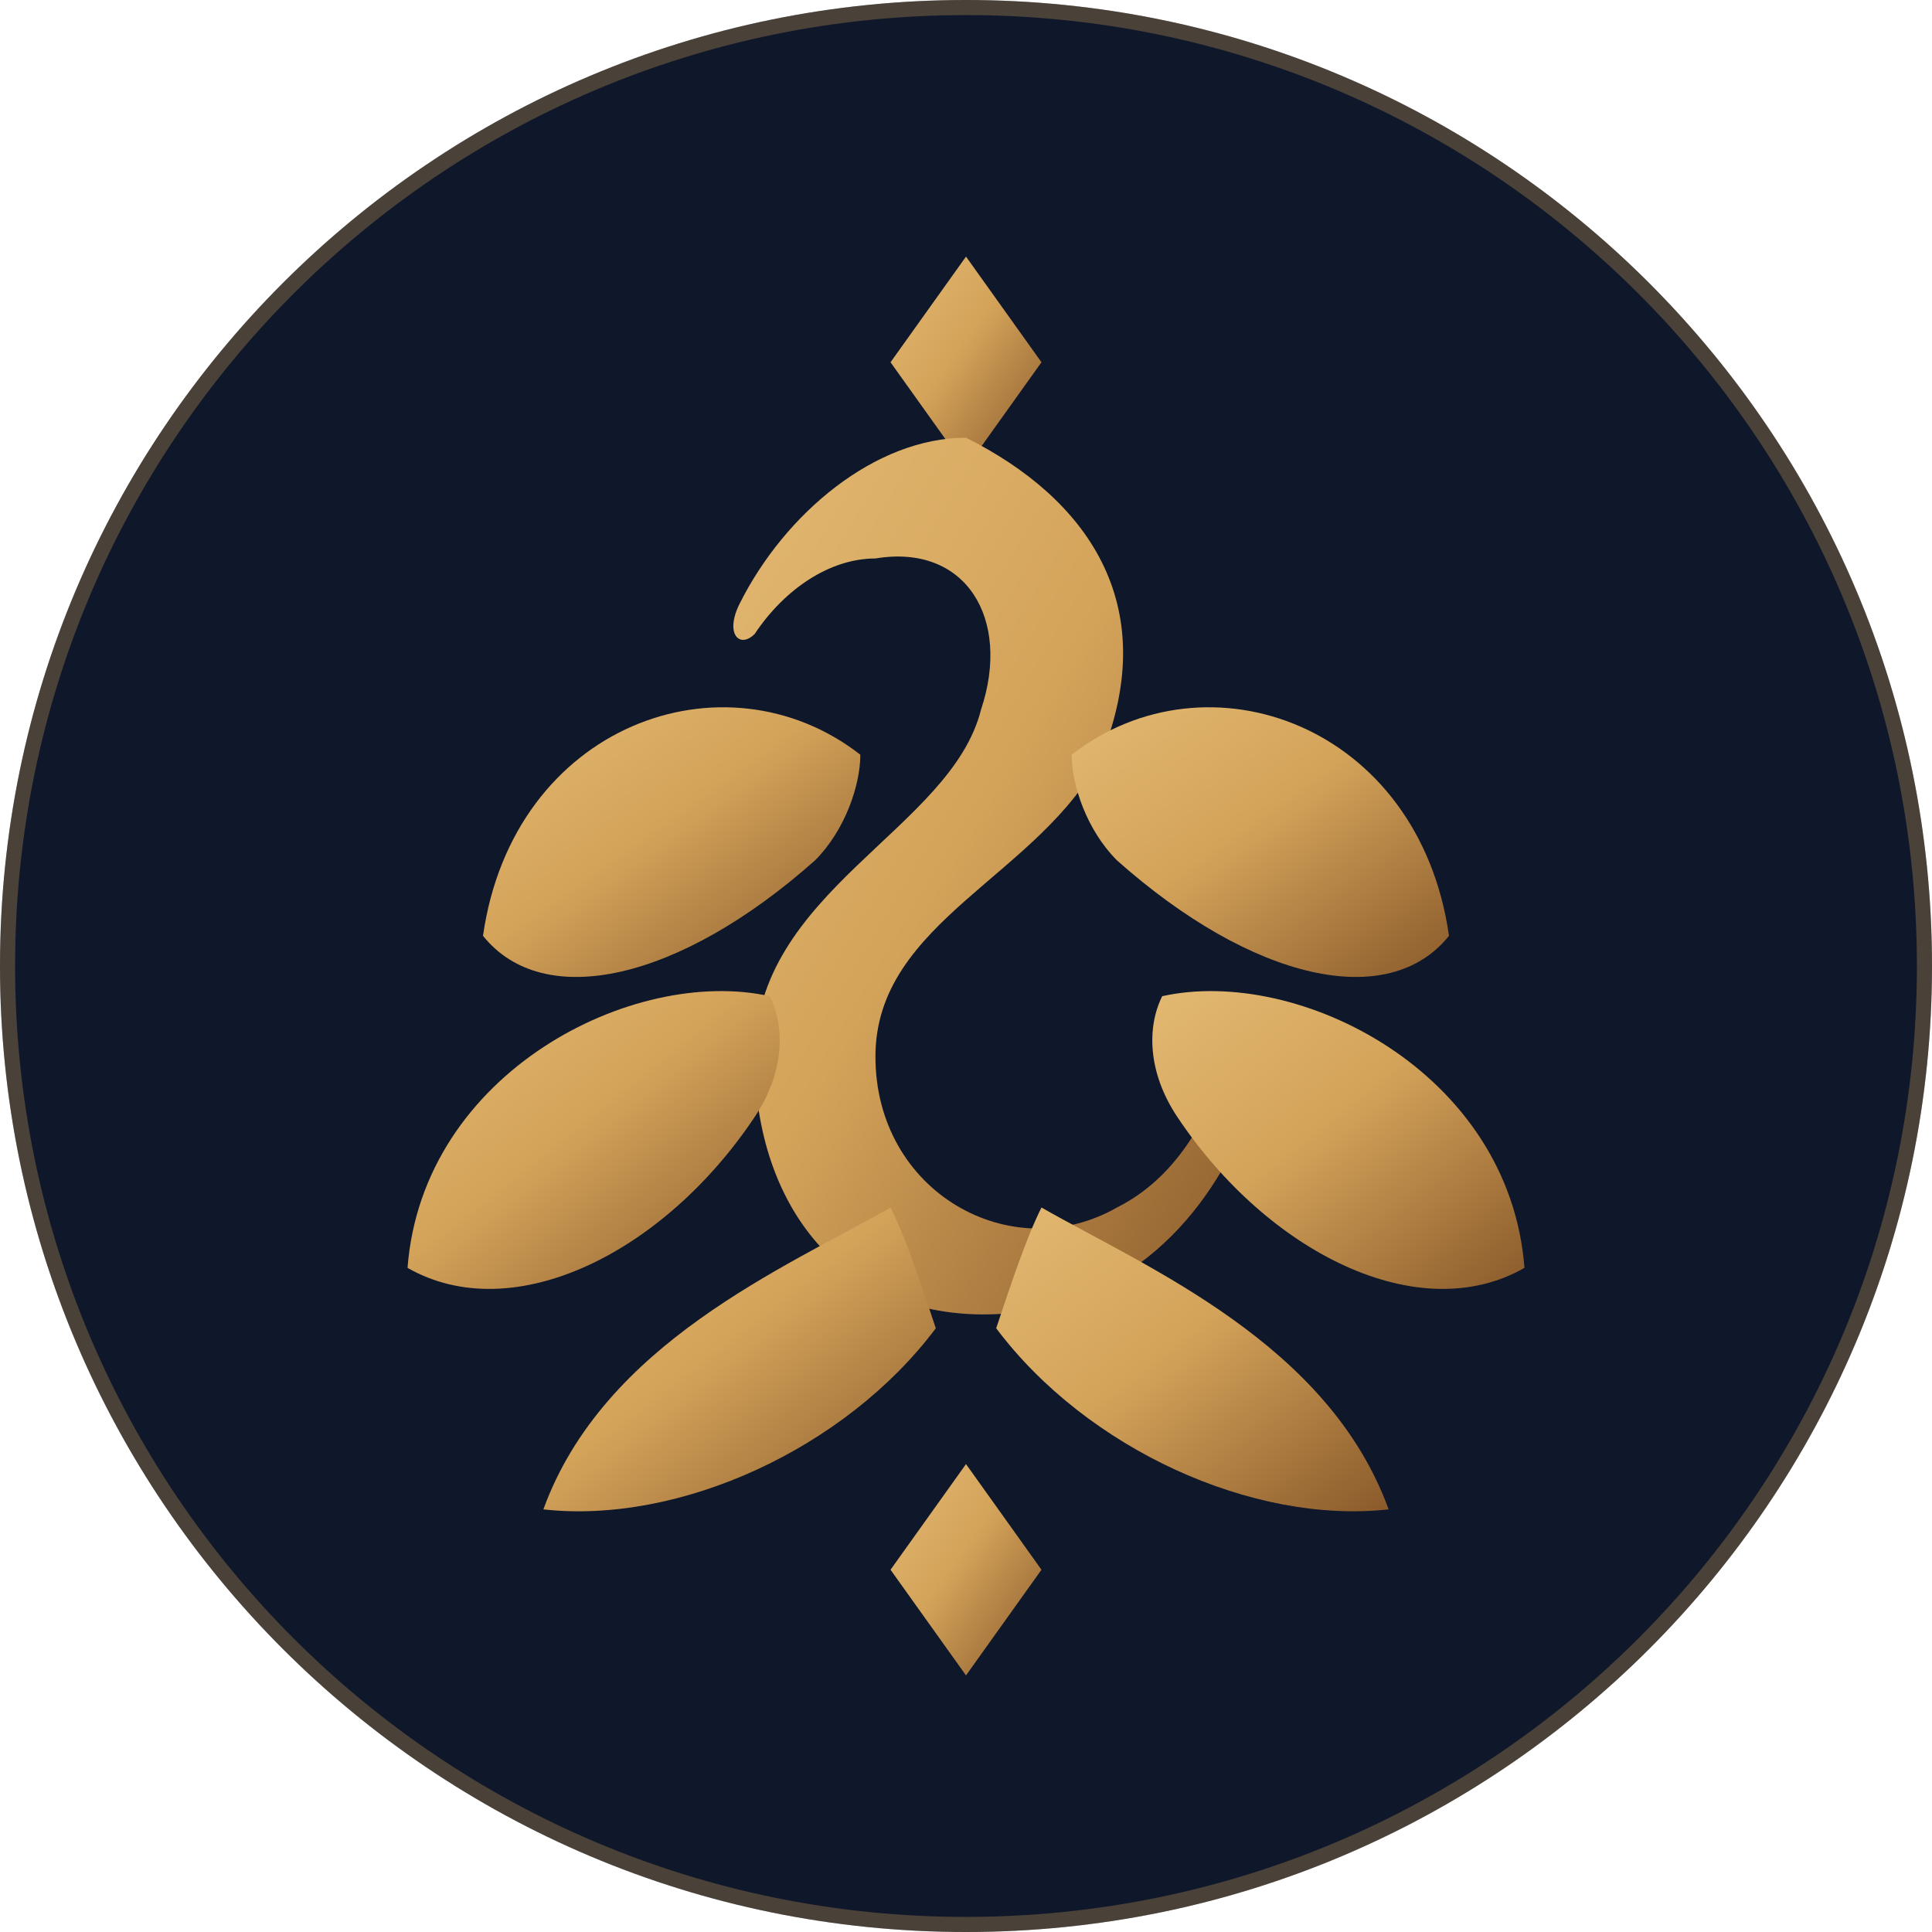
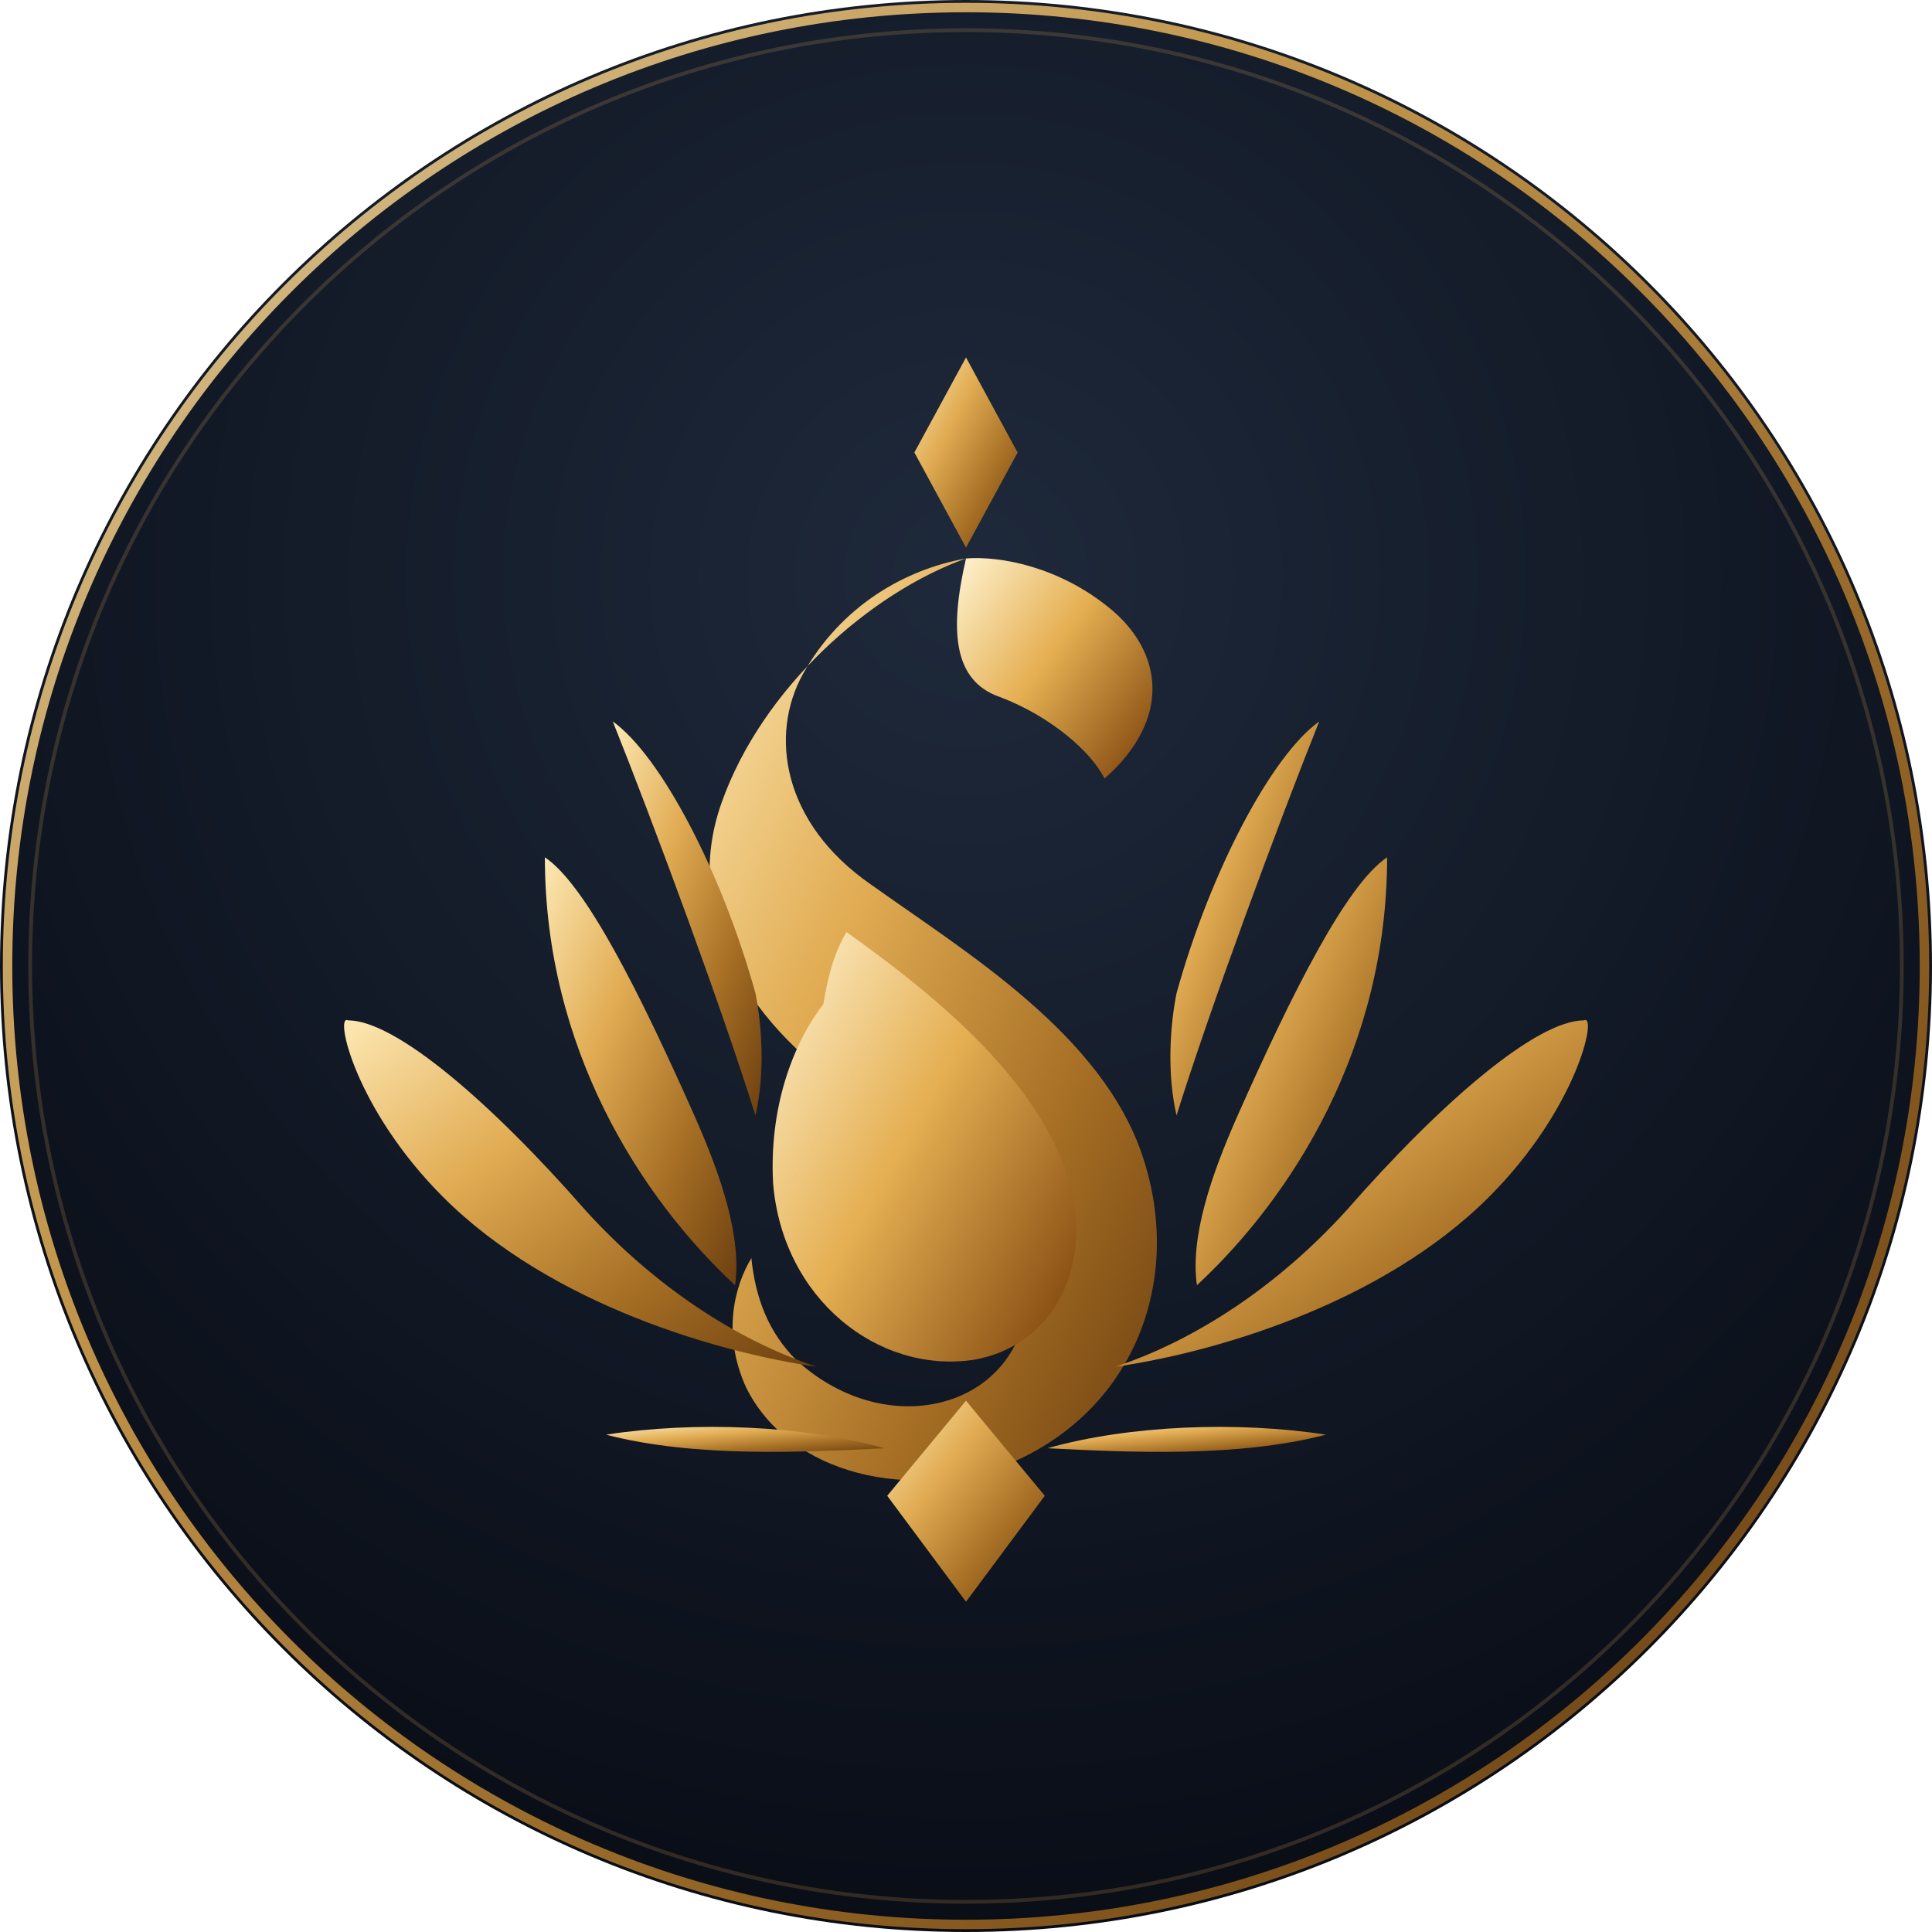
- <svg xmlns="http://www.w3.org/2000/svg" viewBox="0 0 128 128" fill="none">
+ <svg xmlns="http://www.w3.org/2000/svg" viewBox="0 0 512 512" fill="none">
  <defs>
-     <linearGradient id="sutra-gold-soc" x1="0%" y1="0%" x2="100%" y2="100%">
-       <stop offset="0%" stop-color="#E2B872" />
-       <stop offset="45%" stop-color="#D4A35A" />
-       <stop offset="100%" stop-color="#8A5A2B" />
+     <radialGradient id="socBgGrad" cx="50%" cy="30%" r="70%">
+       <stop offset="0%" stop-color="#1E293B" />
+       <stop offset="100%" stop-color="#090D16" />
+     </radialGradient>
+     <linearGradient id="socGoldGrad" x1="0" y1="0" x2="1" y2="1">
+       <stop offset="0%" stop-color="#FDE8B3" />
+       <stop offset="35%" stop-color="#E1AC53" />
+       <stop offset="70%" stop-color="#A56E24" />
+       <stop offset="100%" stop-color="#6E4010" />
+     </linearGradient>
+     <linearGradient id="socGoldShine" x1="0" y1="0" x2="1" y2="0.8">
+       <stop offset="0%" stop-color="#FFF3D1" />
+       <stop offset="50%" stop-color="#E5AF52" />
+       <stop offset="100%" stop-color="#8B5115" />
    </linearGradient>
  </defs>
-   <circle cx="64" cy="64" r="64" fill="#0F172A" />
-   <circle cx="64" cy="64" r="63.5" stroke="rgba(212,163,90,0.3)" stroke-width="1" />
-   <g transform="translate(14, 14) scale(1.0)">
-     <polygon points="50,3 55,10 50,17 45,10" fill="url(#sutra-gold-soc)" />
-     <path d="M50,15 C58,19 63,26 59,36 C55,44 44,47 44,56 C44,65 53,70 60,66 C64,64 66,60 67,57 C68,55 70,57 69,59 C67,65 62,72 53,73 C42,74 36,66 36,56 C36,45 49,41 51,33 C53,27 50,22 44,23 C41,23 38,25 36,28 C35,29 34,28 35,26 C38,20 44,15 50,15 Z" fill="url(#sutra-gold-soc)" />
-     <path d="M43,36 C34,29 20,34 18,48 C22,53 31,51 40,43 C42,41 43,38 43,36 Z" fill="url(#sutra-gold-soc)" />
-     <path d="M37,52 C28,50 14,57 13,70 C20,74 30,69 36,60 C38,57 38,54 37,52 Z" fill="url(#sutra-gold-soc)" />
-     <path d="M45,66 C38,70 26,75 22,86 C31,87 42,82 48,74 C47,71 46,68 45,66 Z" fill="url(#sutra-gold-soc)" />
-     <path d="M57,36 C66,29 80,34 82,48 C78,53 69,51 60,43 C58,41 57,38 57,36 Z" fill="url(#sutra-gold-soc)" />
-     <path d="M63,52 C72,50 86,57 87,70 C80,74 70,69 64,60 C62,57 62,54 63,52 Z" fill="url(#sutra-gold-soc)" />
-     <path d="M55,66 C62,70 74,75 78,86 C69,87 58,82 52,74 C53,71 54,68 55,66 Z" fill="url(#sutra-gold-soc)" />
-     <polygon points="50,83 55,90 50,97 45,90" fill="url(#sutra-gold-soc)" />
+   <circle cx="256" cy="256" r="256" fill="url(#socBgGrad)" />
+   <circle cx="256" cy="256" r="254" stroke="url(#socGoldGrad)" stroke-width="2.5" opacity="0.85" />
+   <circle cx="256" cy="256" r="248" stroke="rgba(212,163,90,0.2)" stroke-width="1" />
+   <g transform="translate(76, 76) scale(0.36)">
+     <polygon points="500,52 538,122 500,192 462,122" fill="url(#socGoldGrad)" />
+     <path d="M 500,200 C 525,198 568,206 605,236 C 645,268 652,318 602,362 C 592,342 562,316 525,302 C 490,290 488,252 500,200 Z" fill="url(#socGoldShine)" />
+     <path d="M 500,200 C 430,225 350,295 320,380 C 290,465 340,545 425,600 C 505,650 560,705 540,770 C 518,830 435,845 375,790 C 355,770 345,745 342,715 C 330,735 320,770 338,810 C 370,875 460,895 535,865 C 625,825 660,730 630,640 C 600,550 500,490 430,440 C 365,395 355,330 380,285 C 408,235 455,208 500,200 Z" fill="url(#socGoldGrad)" />
+     <path d="M 395,528 C 372,558 355,605 358,660 C 365,745 435,800 505,790 C 565,780 595,720 575,655 C 550,578 468,515 412,475 C 402,492 398,510 395,528 Z" fill="url(#socGoldShine)" />
+     <path d="M 390,795 C 320,785 195,750 115,670 C 50,605 35,535 45,540 C 80,540 150,600 220,680 C 270,735 330,775 390,795 Z" fill="url(#socGoldGrad)" />
+     <path d="M 330,735 C 260,670 190,560 190,420 C 220,440 260,520 300,610 C 320,655 335,700 330,735 Z" fill="url(#socGoldGrad)" />
+     <path d="M 345,610 C 320,530 270,395 240,320 C 275,345 320,430 345,520 C 350,545 352,580 345,610 Z" fill="url(#socGoldGrad)" />
+     <path d="M 610,795 C 680,785 805,750 885,670 C 950,605 965,535 955,540 C 920,540 850,600 780,680 C 730,735 670,775 610,795 Z" fill="url(#socGoldGrad)" />
+     <path d="M 670,735 C 740,670 810,560 810,420 C 780,440 740,520 700,610 C 680,655 665,700 670,735 Z" fill="url(#socGoldGrad)" />
+     <path d="M 655,610 C 680,530 730,395 760,320 C 725,345 680,430 655,520 C 650,545 648,580 655,610 Z" fill="url(#socGoldGrad)" />
+     <path d="M 235,845 C 300,835 380,838 440,855 C 380,858 300,862 235,845 Z" fill="url(#socGoldGrad)" />
+     <path d="M 765,845 C 700,835 620,838 560,855 C 620,858 700,862 765,845 Z" fill="url(#socGoldGrad)" />
+     <polygon points="500,820 558,890 500,968 442,890" fill="url(#socGoldGrad)" />
  </g>
</svg>
